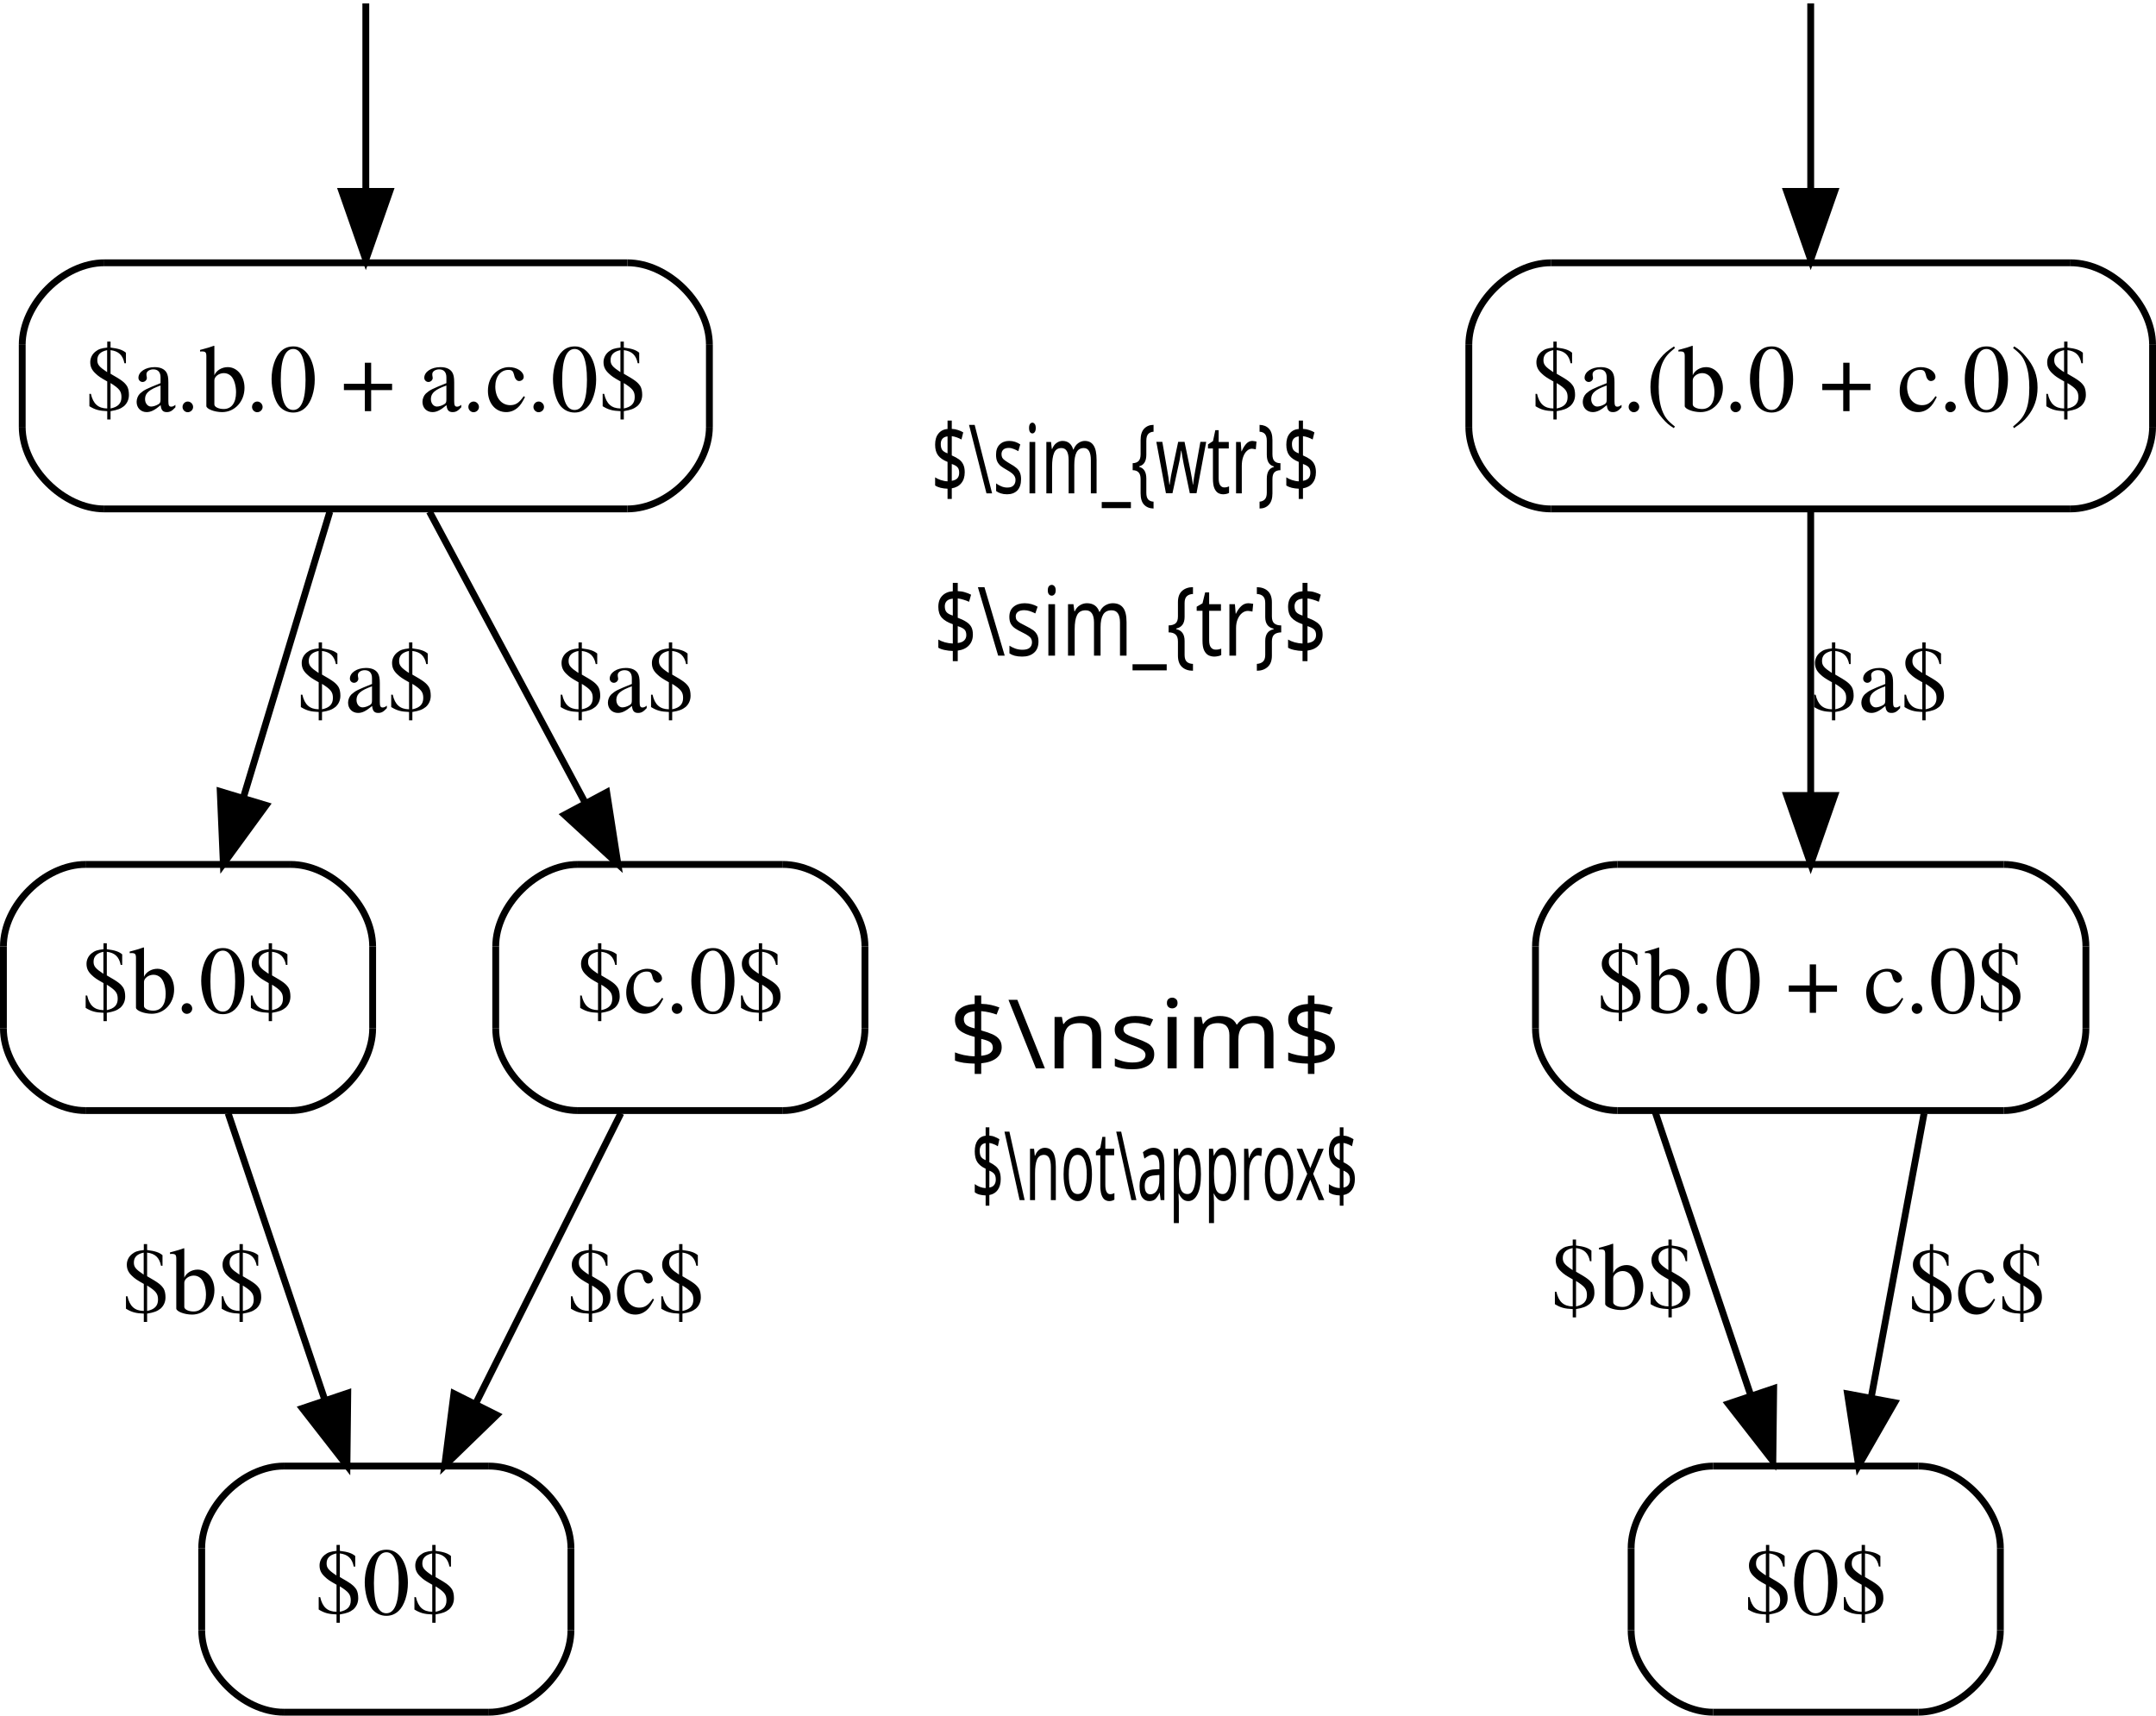
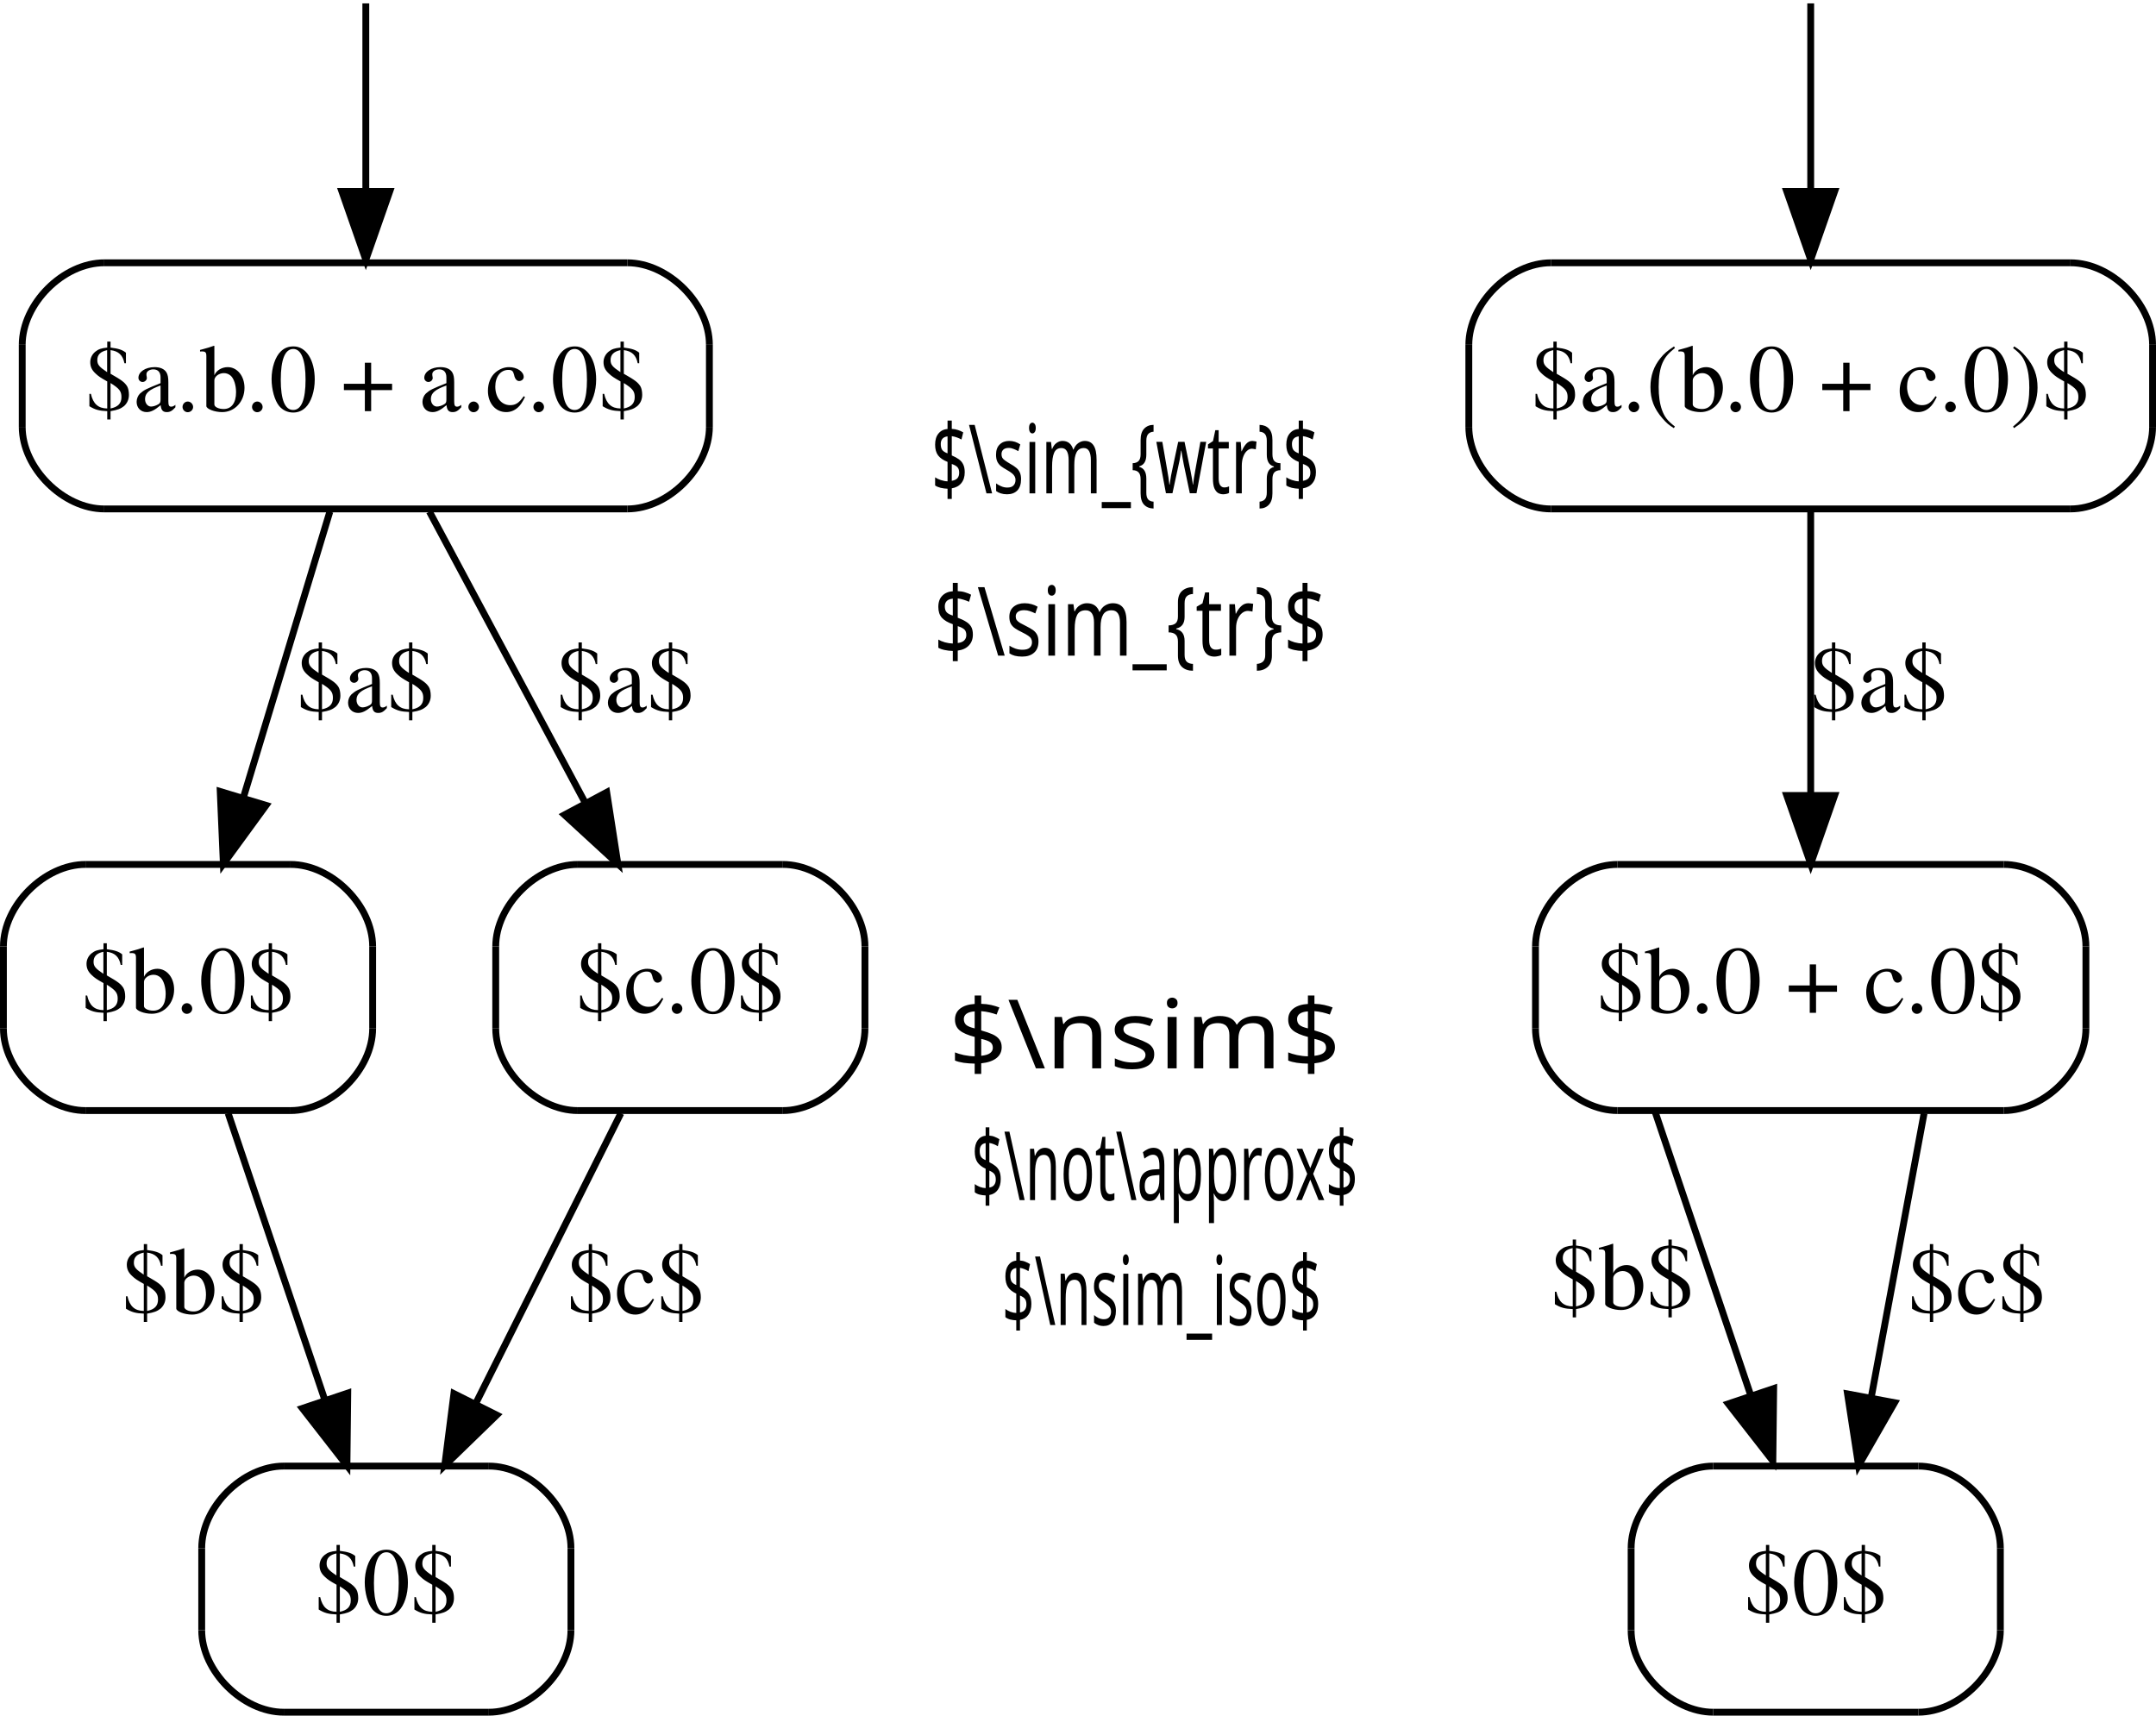
<svg xmlns="http://www.w3.org/2000/svg" width="394.145" height="313.671" viewBox="0 0 315.316 250.937" id="svg2" version="1.1">
  <defs id="defs241" />
  <g class="node" id="node1" transform="translate(0.5,250.437)">
    </g>
  <g class="node" id="node2" transform="translate(0.5,250.437)">
    <polyline style="fill:none;stroke:#000000" id="polyline15" points="91.25,-212 14.75,-212 " />
    <path style="fill:none;stroke:#000000" id="path17" d="m 14.75,-212 c -6,0 -12,6 -12,12" />
    <polyline style="fill:none;stroke:#000000" id="polyline19" points="2.75,-200 2.75,-188 " />
    <path style="fill:none;stroke:#000000" id="path21" d="m 2.75,-188 c 0,6 6,12 12,12" />
    <polyline style="fill:none;stroke:#000000" id="polyline23" points="14.75,-176 91.25,-176 " />
    <path style="fill:none;stroke:#000000" id="path25" d="m 91.25,-176 c 6,0 12,-6 12,-12" />
    <polyline style="fill:none;stroke:#000000" id="polyline27" points="103.25,-188 103.25,-200 " />
    <path style="fill:none;stroke:#000000" id="path29" d="m 103.25,-200 c 0,-6 -6,-12 -12,-12" />
    <text style="font-size:14px;text-anchor:middle;font-family:'Times,serif'" id="text31" font-size="14.00" y="-190.3" x="53">$a.b.0 + a.c.0$</text>
  </g>
  <g class="edge" id="edge10" transform="translate(0.5,250.437)">
    <path style="fill:none;stroke:#000000" id="path36" d="m 53,-249.937 c 0,8.13 0,18.061 0,27.232" />
    <polygon style="fill:#000000;stroke:#000000" id="polygon38" points="53,-212.441 49.5,-222.441 56.5,-222.441 56.5,-222.441 " />
  </g>
  <g class="node" id="node3" transform="translate(0.5,250.437)">
    <polyline style="fill:none;stroke:#000000" id="polyline43" points="42,-124 12,-124 " />
    <path style="fill:none;stroke:#000000" id="path45" d="m 12,-124 c -6,0 -12,6 -12,12" />
    <polyline style="fill:none;stroke:#000000" id="polyline47" points="0,-112 0,-100 " />
    <path style="fill:none;stroke:#000000" id="path49" d="m 0,-100 c 0,6 6,12 12,12" />
    <polyline style="fill:none;stroke:#000000" id="polyline51" points="12,-88 42,-88 " />
    <path style="fill:none;stroke:#000000" id="path53" d="m 42,-88 c 6,0 12,-6 12,-12" />
    <polyline style="fill:none;stroke:#000000" id="polyline55" points="54,-100 54,-112 " />
    <path style="fill:none;stroke:#000000" id="path57" d="m 54,-112 c 0,-6 -6,-12 -12,-12" />
    <text style="font-size:14px;text-anchor:middle;font-family:'Times,serif'" id="text59" font-size="14.00" y="-102.3" x="27">$b.0$</text>
  </g>
  <g class="edge" id="edge2" transform="translate(0.5,250.437)">
    <path style="fill:none;stroke:#000000" id="path64" d="m 47.739,-175.597 c -3.618,11.968 -8.494,28.096 -12.609,41.706" />
    <polygon style="fill:#000000;stroke:#000000" id="polygon66" points="32.165,-124.084 31.709,-134.669 38.409,-132.643 38.409,-132.643 " />
    <text style="font-size:14px;text-anchor:middle;font-family:'Times,serif'" id="text68" font-size="14.00" y="-146.3" x="53">$a$</text>
  </g>
  <g class="node" id="node4" transform="translate(0.5,250.437)">
    <polyline style="fill:none;stroke:#000000" id="polyline73" points="114,-124 84,-124 " />
    <path style="fill:none;stroke:#000000" id="path75" d="m 84,-124 c -6,0 -12,6 -12,12" />
    <polyline style="fill:none;stroke:#000000" id="polyline77" points="72,-112 72,-100 " />
    <path style="fill:none;stroke:#000000" id="path79" d="m 72,-100 c 0,6 6,12 12,12" />
    <polyline style="fill:none;stroke:#000000" id="polyline81" points="84,-88 114,-88 " />
    <path style="fill:none;stroke:#000000" id="path83" d="m 114,-88 c 6,0 12,-6 12,-12" />
    <polyline style="fill:none;stroke:#000000" id="polyline85" points="126,-100 126,-112 " />
    <path style="fill:none;stroke:#000000" id="path87" d="m 126,-112 c 0,-6 -6,-12 -12,-12" />
    <text style="font-size:14px;text-anchor:middle;font-family:'Times,serif'" id="text89" font-size="14.00" y="-102.3" x="99">$c.0$</text>
  </g>
  <g class="edge" id="edge4" transform="translate(0.5,250.437)">
    <path style="fill:none;stroke:#000000" id="path94" d="m 62.309,-175.597 c 6.527,12.203 15.367,28.73 22.735,42.504" />
    <polygon style="fill:#000000;stroke:#000000" id="polygon96" points="89.862,-124.084 82.059,-131.251 88.232,-134.553 88.232,-134.553 " />
    <text style="font-size:14px;text-anchor:middle;font-family:'Times,serif'" id="text98" font-size="14.00" y="-146.3" x="91">$a$</text>
  </g>
  <g class="node" id="node5" transform="translate(0.5,250.437)">
    <polyline style="fill:none;stroke:#000000" id="polyline103" points="71,-36 41,-36 " />
    <path style="fill:none;stroke:#000000" id="path105" d="m 41,-36 c -6,0 -12,6 -12,12" />
    <polyline style="fill:none;stroke:#000000" id="polyline107" points="29,-24 29,-12 " />
    <path style="fill:none;stroke:#000000" id="path109" d="m 29,-12 c 0,6 6,12 12,12" />
    <polyline style="fill:none;stroke:#000000" id="polyline111" points="41,-0 71,-0 " />
    <path style="fill:none;stroke:#000000" id="path113" d="m 71,0 c 6,0 12,-6 12,-12" />
    <polyline style="fill:none;stroke:#000000" id="polyline115" points="83,-12 83,-24 " />
    <path style="fill:none;stroke:#000000" id="path117" d="m 83,-24 c 0,-6 -6,-12 -12,-12" />
    <text style="font-size:14px;text-anchor:middle;font-family:'Times,serif'" id="text119" font-size="14.00" y="-14.3" x="56">$0$</text>
  </g>
  <path d="m 33.369,162.84 c 4.036,11.968 9.474,28.096 14.064,41.706" id="path124" style="fill:none;stroke:#000000" />
  <polygon points="50.36,-46.678 50.36,-46.678 50.239,-36.084 43.727,-44.441 " id="polygon126" style="fill:#000000;stroke:#000000" transform="translate(0.5,250.437)" />
  <text x="28.312" y="192.137" font-size="14.00" id="text128" style="font-size:14px;text-anchor:middle;font-family:'Times,serif'">$b$</text>
  <g class="edge" id="edge8" transform="translate(0.5,250.437)">
    <path style="fill:none;stroke:#000000" id="path133" d="M 90.298,-87.597 C 84.197,-75.394 75.933,-58.867 69.046,-45.093" />
    <polygon style="fill:#000000;stroke:#000000" id="polygon135" points="64.542,-36.084 65.884,-46.594 72.145,-43.463 72.145,-43.463 " />
    <text style="font-size:14px;text-anchor:middle;font-family:'Times,serif'" id="text137" font-size="14.00" y="-58.3" x="92.5">$c$</text>
  </g>
  <g class="node" id="node11" transform="translate(0.5,250.437)">
    </g>
  <g class="node" id="node12" transform="translate(75.81586,250.437)">
    <polyline style="fill:none;stroke:#000000" id="polyline145" points="227,-212 151,-212 " />
    <path style="fill:none;stroke:#000000" id="path147" d="m 151,-212 c -6,0 -12,6 -12,12" />
    <polyline style="fill:none;stroke:#000000" id="polyline149" points="139,-200 139,-188 " />
    <path style="fill:none;stroke:#000000" id="path151" d="m 139,-188 c 0,6 6,12 12,12" />
    <polyline style="fill:none;stroke:#000000" id="polyline153" points="151,-176 227,-176 " />
    <path style="fill:none;stroke:#000000" id="path155" d="m 227,-176 c 6,0 12,-6 12,-12" />
    <polyline style="fill:none;stroke:#000000" id="polyline157" points="239,-188 239,-200 " />
    <path style="fill:none;stroke:#000000" id="path159" d="m 239,-200 c 0,-6 -6,-12 -12,-12" />
    <text style="font-size:14px;text-anchor:middle;font-family:'Times,serif'" id="text161" font-size="14.00" y="-190.3" x="189">$a.(b.0 + c.0)$</text>
  </g>
  <g class="edge" id="edge18" transform="translate(75.81586,250.437)">
    <path style="fill:none;stroke:#000000" id="path166" d="m 189,-249.937 c 0,8.13 0,18.061 0,27.232" />
    <polygon style="fill:#000000;stroke:#000000" id="polygon168" points="192.5,-222.441 192.5,-222.441 189,-212.441 185.5,-222.441 " />
  </g>
  <g class="node" id="node13" transform="translate(75.81586,250.437)">
    <polyline style="fill:none;stroke:#000000" id="polyline173" points="217.25,-124 160.75,-124 " />
    <path style="fill:none;stroke:#000000" id="path175" d="m 160.75,-124 c -6,0 -12,6 -12,12" />
    <polyline style="fill:none;stroke:#000000" id="polyline177" points="148.75,-112 148.75,-100 " />
    <path style="fill:none;stroke:#000000" id="path179" d="m 148.75,-100 c 0,6 6,12 12,12" />
    <polyline style="fill:none;stroke:#000000" id="polyline181" points="160.75,-88 217.25,-88 " />
    <path style="fill:none;stroke:#000000" id="path183" d="m 217.25,-88 c 6,0 12,-6 12,-12" />
    <polyline style="fill:none;stroke:#000000" id="polyline185" points="229.25,-100 229.25,-112 " />
    <path style="fill:none;stroke:#000000" id="path187" d="m 229.25,-112 c 0,-6 -6,-12 -12,-12" />
    <text style="font-size:14px;text-anchor:middle;font-family:'Times,serif'" id="text189" font-size="14.00" y="-102.3" x="189">$b.0 + c.0$</text>
  </g>
  <g class="edge" id="edge12" transform="translate(75.81586,250.437)">
    <path style="fill:none;stroke:#000000" id="path194" d="m 189,-175.597 c 0,11.851 0,27.78 0,41.305" />
    <polygon style="fill:#000000;stroke:#000000" id="polygon196" points="192.5,-134.084 192.5,-134.084 189,-124.084 185.5,-134.084 " />
    <text style="font-size:14px;text-anchor:middle;font-family:'Times,serif'" id="text198" font-size="14.00" y="-146.3" x="199">$a$</text>
  </g>
  <g class="node" id="node14" transform="translate(92.55272,250.437)">
    <polyline style="fill:none;stroke:#000000" id="polyline203" points="188,-36 158,-36 " />
    <path style="fill:none;stroke:#000000" id="path205" d="m 158,-36 c -6,0 -12,6 -12,12" />
    <polyline style="fill:none;stroke:#000000" id="polyline207" points="146,-24 146,-12 " />
    <path style="fill:none;stroke:#000000" id="path209" d="m 146,-12 c 0,6 6,12 12,12" />
    <polyline style="fill:none;stroke:#000000" id="polyline211" points="158,-0 188,-0 " />
    <path style="fill:none;stroke:#000000" id="path213" d="m 188,0 c 6,0 12,-6 12,-12" />
    <polyline style="fill:none;stroke:#000000" id="polyline215" points="200,-12 200,-24 " />
    <path style="fill:none;stroke:#000000" id="path217" d="m 200,-24 c 0,-6 -6,-12 -12,-12" />
    <text style="font-size:14px;text-anchor:middle;font-family:'Times,serif'" id="text219" font-size="14.00" y="-14.3" x="173">$0$</text>
  </g>
  <g class="edge" id="edge16" transform="translate(95.63582,250.437)">
    <path style="fill:none;stroke:#000000" id="path233" d="m 185.762,-87.597 c -2.205,11.851 -5.168,27.78 -7.684,41.305" />
    <polygon style="fill:#000000;stroke:#000000" id="polygon235" points="181.449,-45.275 176.178,-36.084 174.567,-46.556 181.449,-45.275 " />
    <text style="font-size:14px;text-anchor:middle;font-family:'Times,serif'" id="text237" font-size="14.00" y="-58.3" x="193.5">$c$</text>
  </g>
  <path d="m 241.91,162.174 c 4.036,11.968 9.474,28.096 14.064,41.706" id="path124-1" style="fill:none;stroke:#000000" />
  <polygon points="50.36,-46.678 50.36,-46.678 50.239,-36.084 43.727,-44.441 " id="polygon126-0" style="fill:#000000;stroke:#000000" transform="translate(209.0413,249.7703)" />
  <text x="237.293" y="191.47" font-size="14.00" id="text128-4" style="font-size:14px;text-anchor:middle;font-family:'Times,serif'">$b$</text>
  <text xml:space="preserve" style="font-size:14.541px;font-style:normal;font-variant:normal;font-weight:normal;font-stretch:normal;text-align:center;line-height:125%;letter-spacing:0px;word-spacing:0px;writing-mode:lr-tb;text-anchor:middle;fill:#000000;fill-opacity:1;stroke:none;font-family:Sans;-inkscape-font-specification:Sans" x="167.207" y="161.942" id="text3381" transform="scale(1.036326,0.9649475)">
    <tspan x="167.207" y="161.942" id="tspan3107">$\nsim$</tspan>
  </text>
  <text xml:space="preserve" style="font-size:14.541px;font-style:normal;font-weight:normal;line-height:125%;letter-spacing:0px;word-spacing:0px;fill:#000000;fill-opacity:1;stroke:none;font-family:Sans" x="142.315" y="158.372" id="text3381-4" transform="scale(1.036326,0.9649475)">
    <tspan id="tspan3383-1" x="142.315" y="158.372" />
  </text>
  <text xml:space="preserve" style="font-size:12.499px;font-style:normal;font-variant:normal;font-weight:normal;font-stretch:normal;text-align:center;line-height:125%;letter-spacing:0px;word-spacing:0px;writing-mode:lr-tb;text-anchor:middle;fill:#000000;fill-opacity:1;stroke:none;font-family:Sans;-inkscape-font-specification:Sans" x="190.437" y="85.422" id="text3381-0" transform="scale(0.8907726,1.122621)">
    <tspan x="190.437" y="85.422" id="tspan3107-5">$\sim_{tr}$</tspan>
  </text>
  <text xml:space="preserve" style="font-size:11.574px;font-style:normal;font-variant:normal;font-weight:normal;font-stretch:normal;text-align:center;line-height:125%;letter-spacing:0px;word-spacing:0px;writing-mode:lr-tb;text-anchor:middle;fill:#000000;fill-opacity:1;stroke:none;font-family:Sans;-inkscape-font-specification:Sans" x="204.047" y="59.521" id="text3381-0-9" transform="scale(0.824836,1.212362)">
    <tspan x="204.047" y="59.521" id="tspan3107-5-8">$\sim_{wtr}$</tspan>
  </text>
  <text xml:space="preserve" style="font-size:10.828px;font-style:normal;font-variant:normal;font-weight:normal;font-stretch:normal;text-align:center;line-height:125%;letter-spacing:0px;word-spacing:0px;writing-mode:lr-tb;text-anchor:middle;fill:#000000;fill-opacity:1;stroke:none;font-family:Sans;-inkscape-font-specification:Sans" x="224.934" y="135.465" id="text3381-8" transform="scale(0.771711,1.295822)">
    <tspan x="224.934" y="135.465" id="tspan3107-8">$\not\approx$</tspan>
  </text>
+   <text xml:space="preserve" style="font-size:10.828px;font-style:normal;font-variant:normal;font-weight:normal;font-stretch:normal;text-align:center;line-height:125%;letter-spacing:0px;word-spacing:0px;writing-mode:lr-tb;text-anchor:middle;fill:#000000;fill-opacity:1;stroke:none;font-family:Sans;-inkscape-font-specification:Sans" x="224.363" y="149.562" id="text3381-8-8" transform="scale(0.771711,1.295822)">
+     <tspan x="224.363" y="149.562" id="tspan3107-8-3">$\nsim_iso$</tspan>
+   </text>
</svg>
